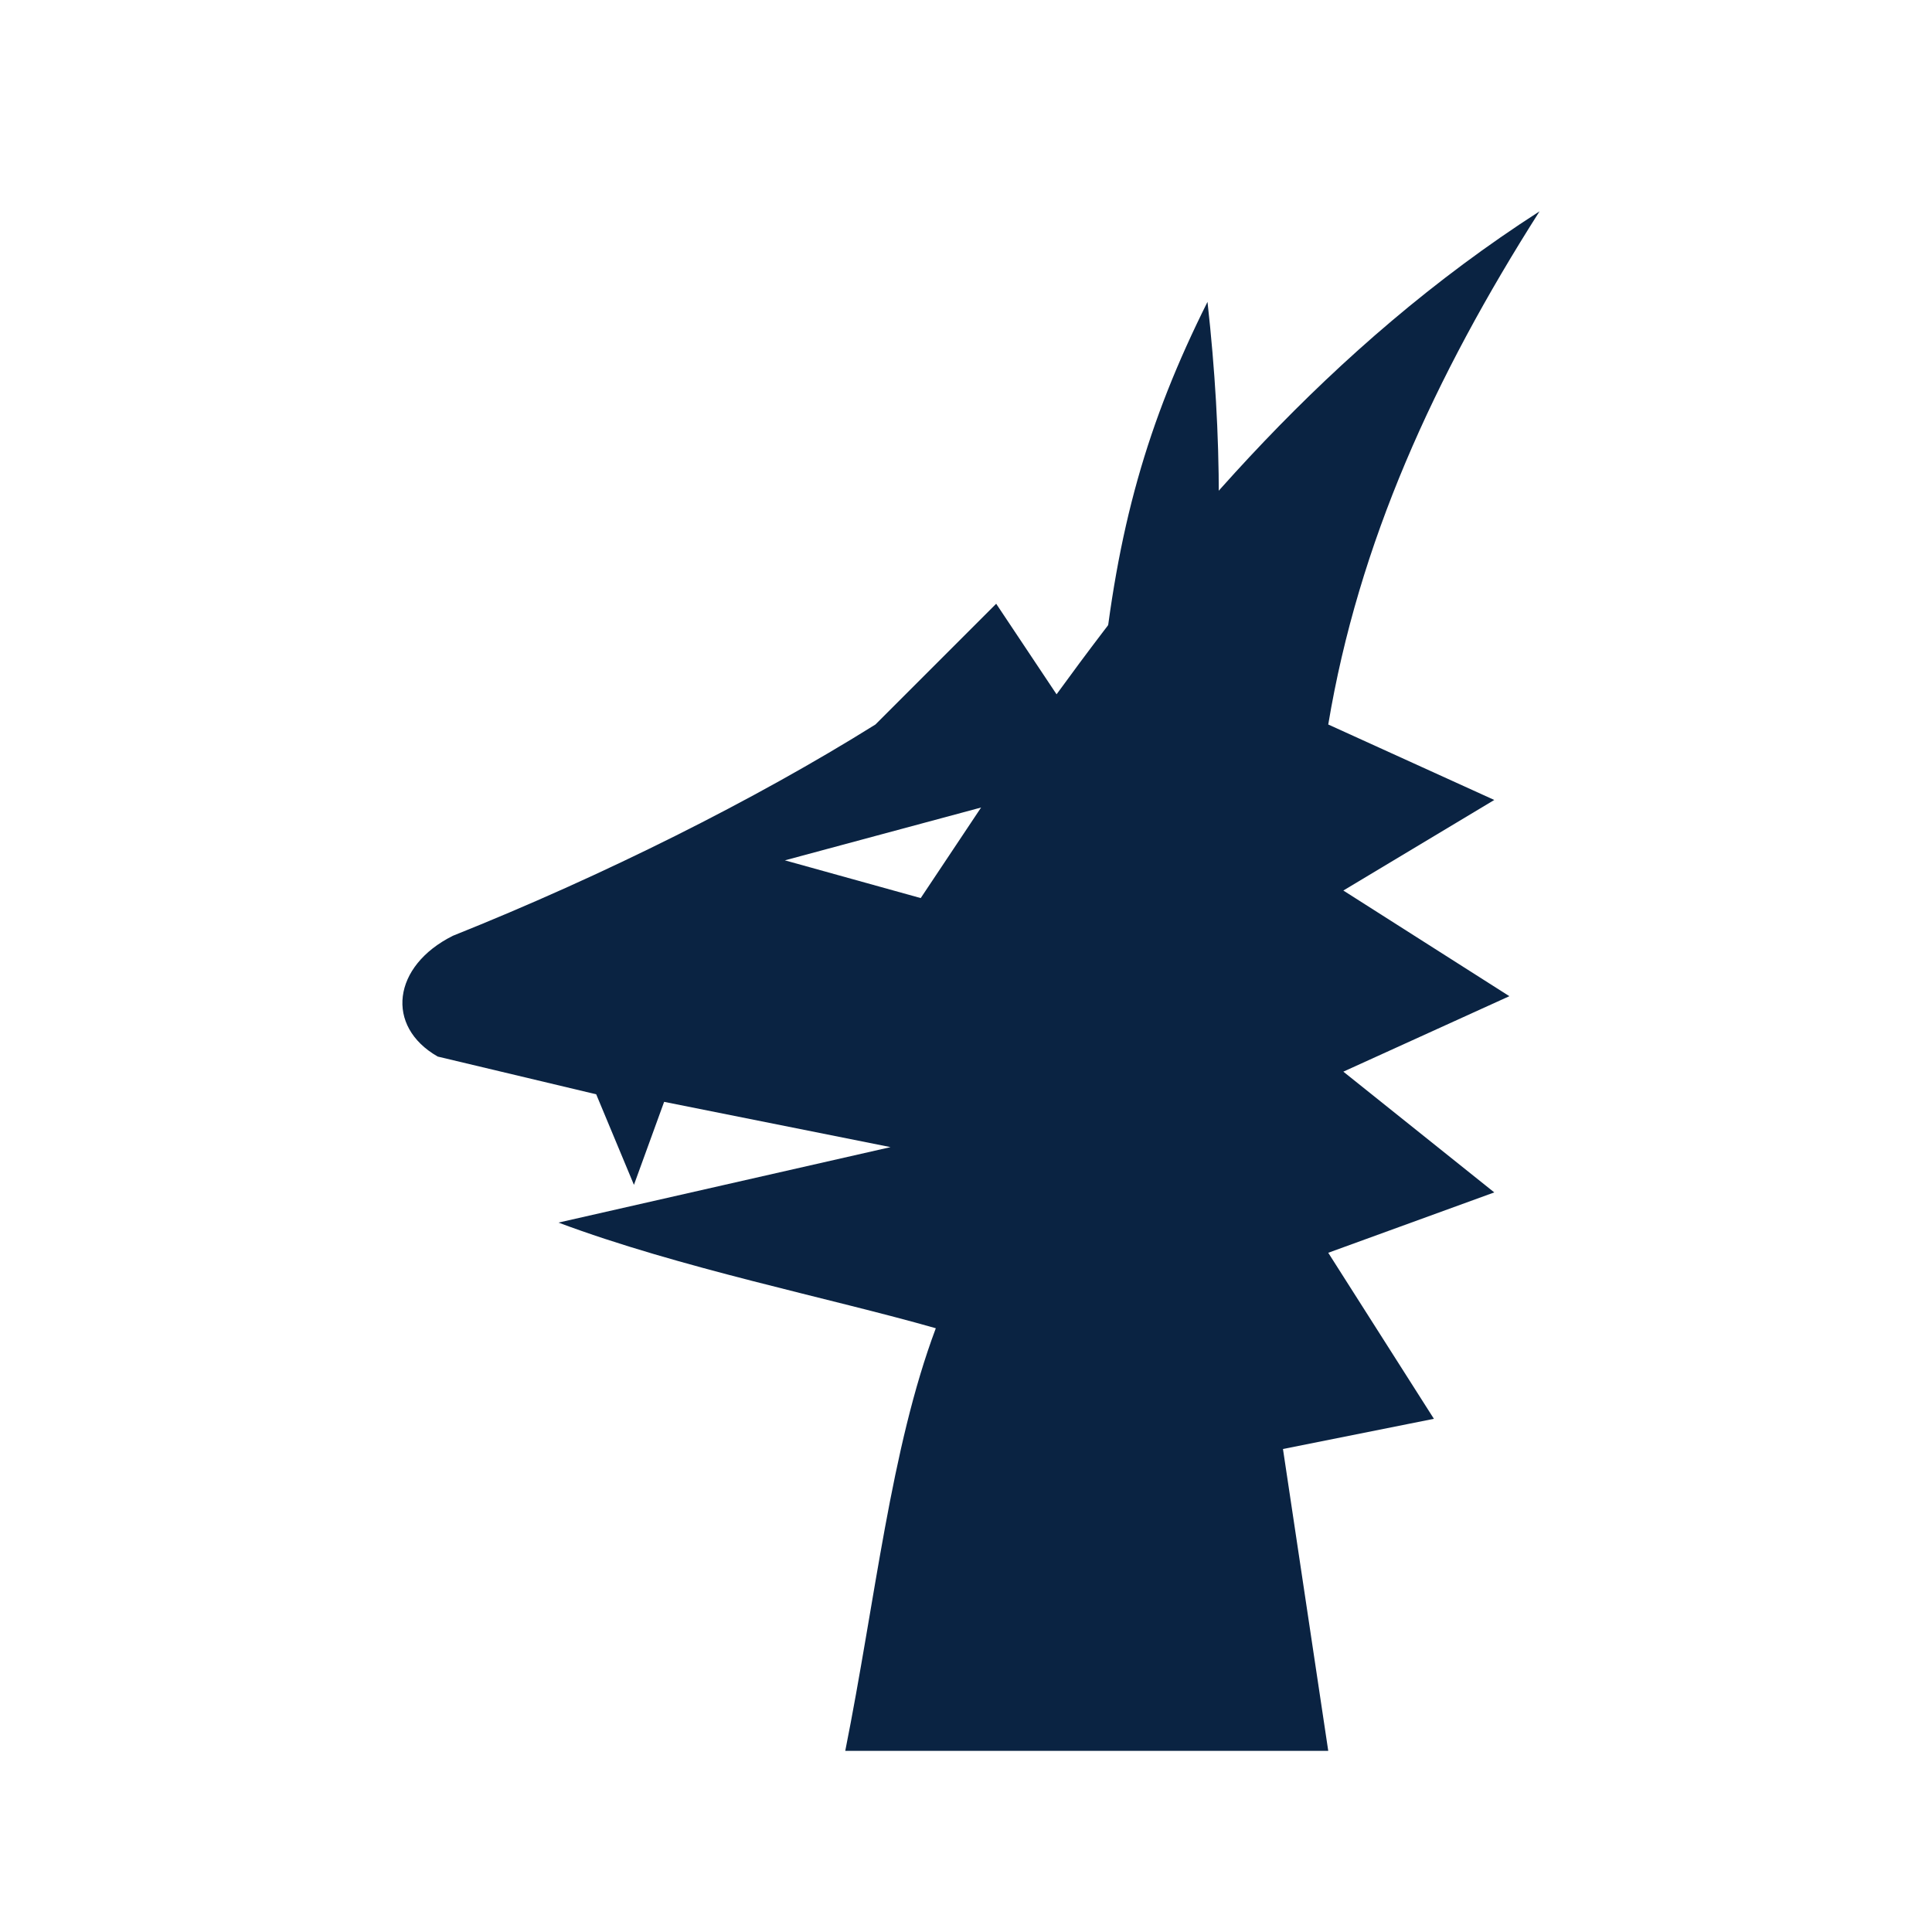
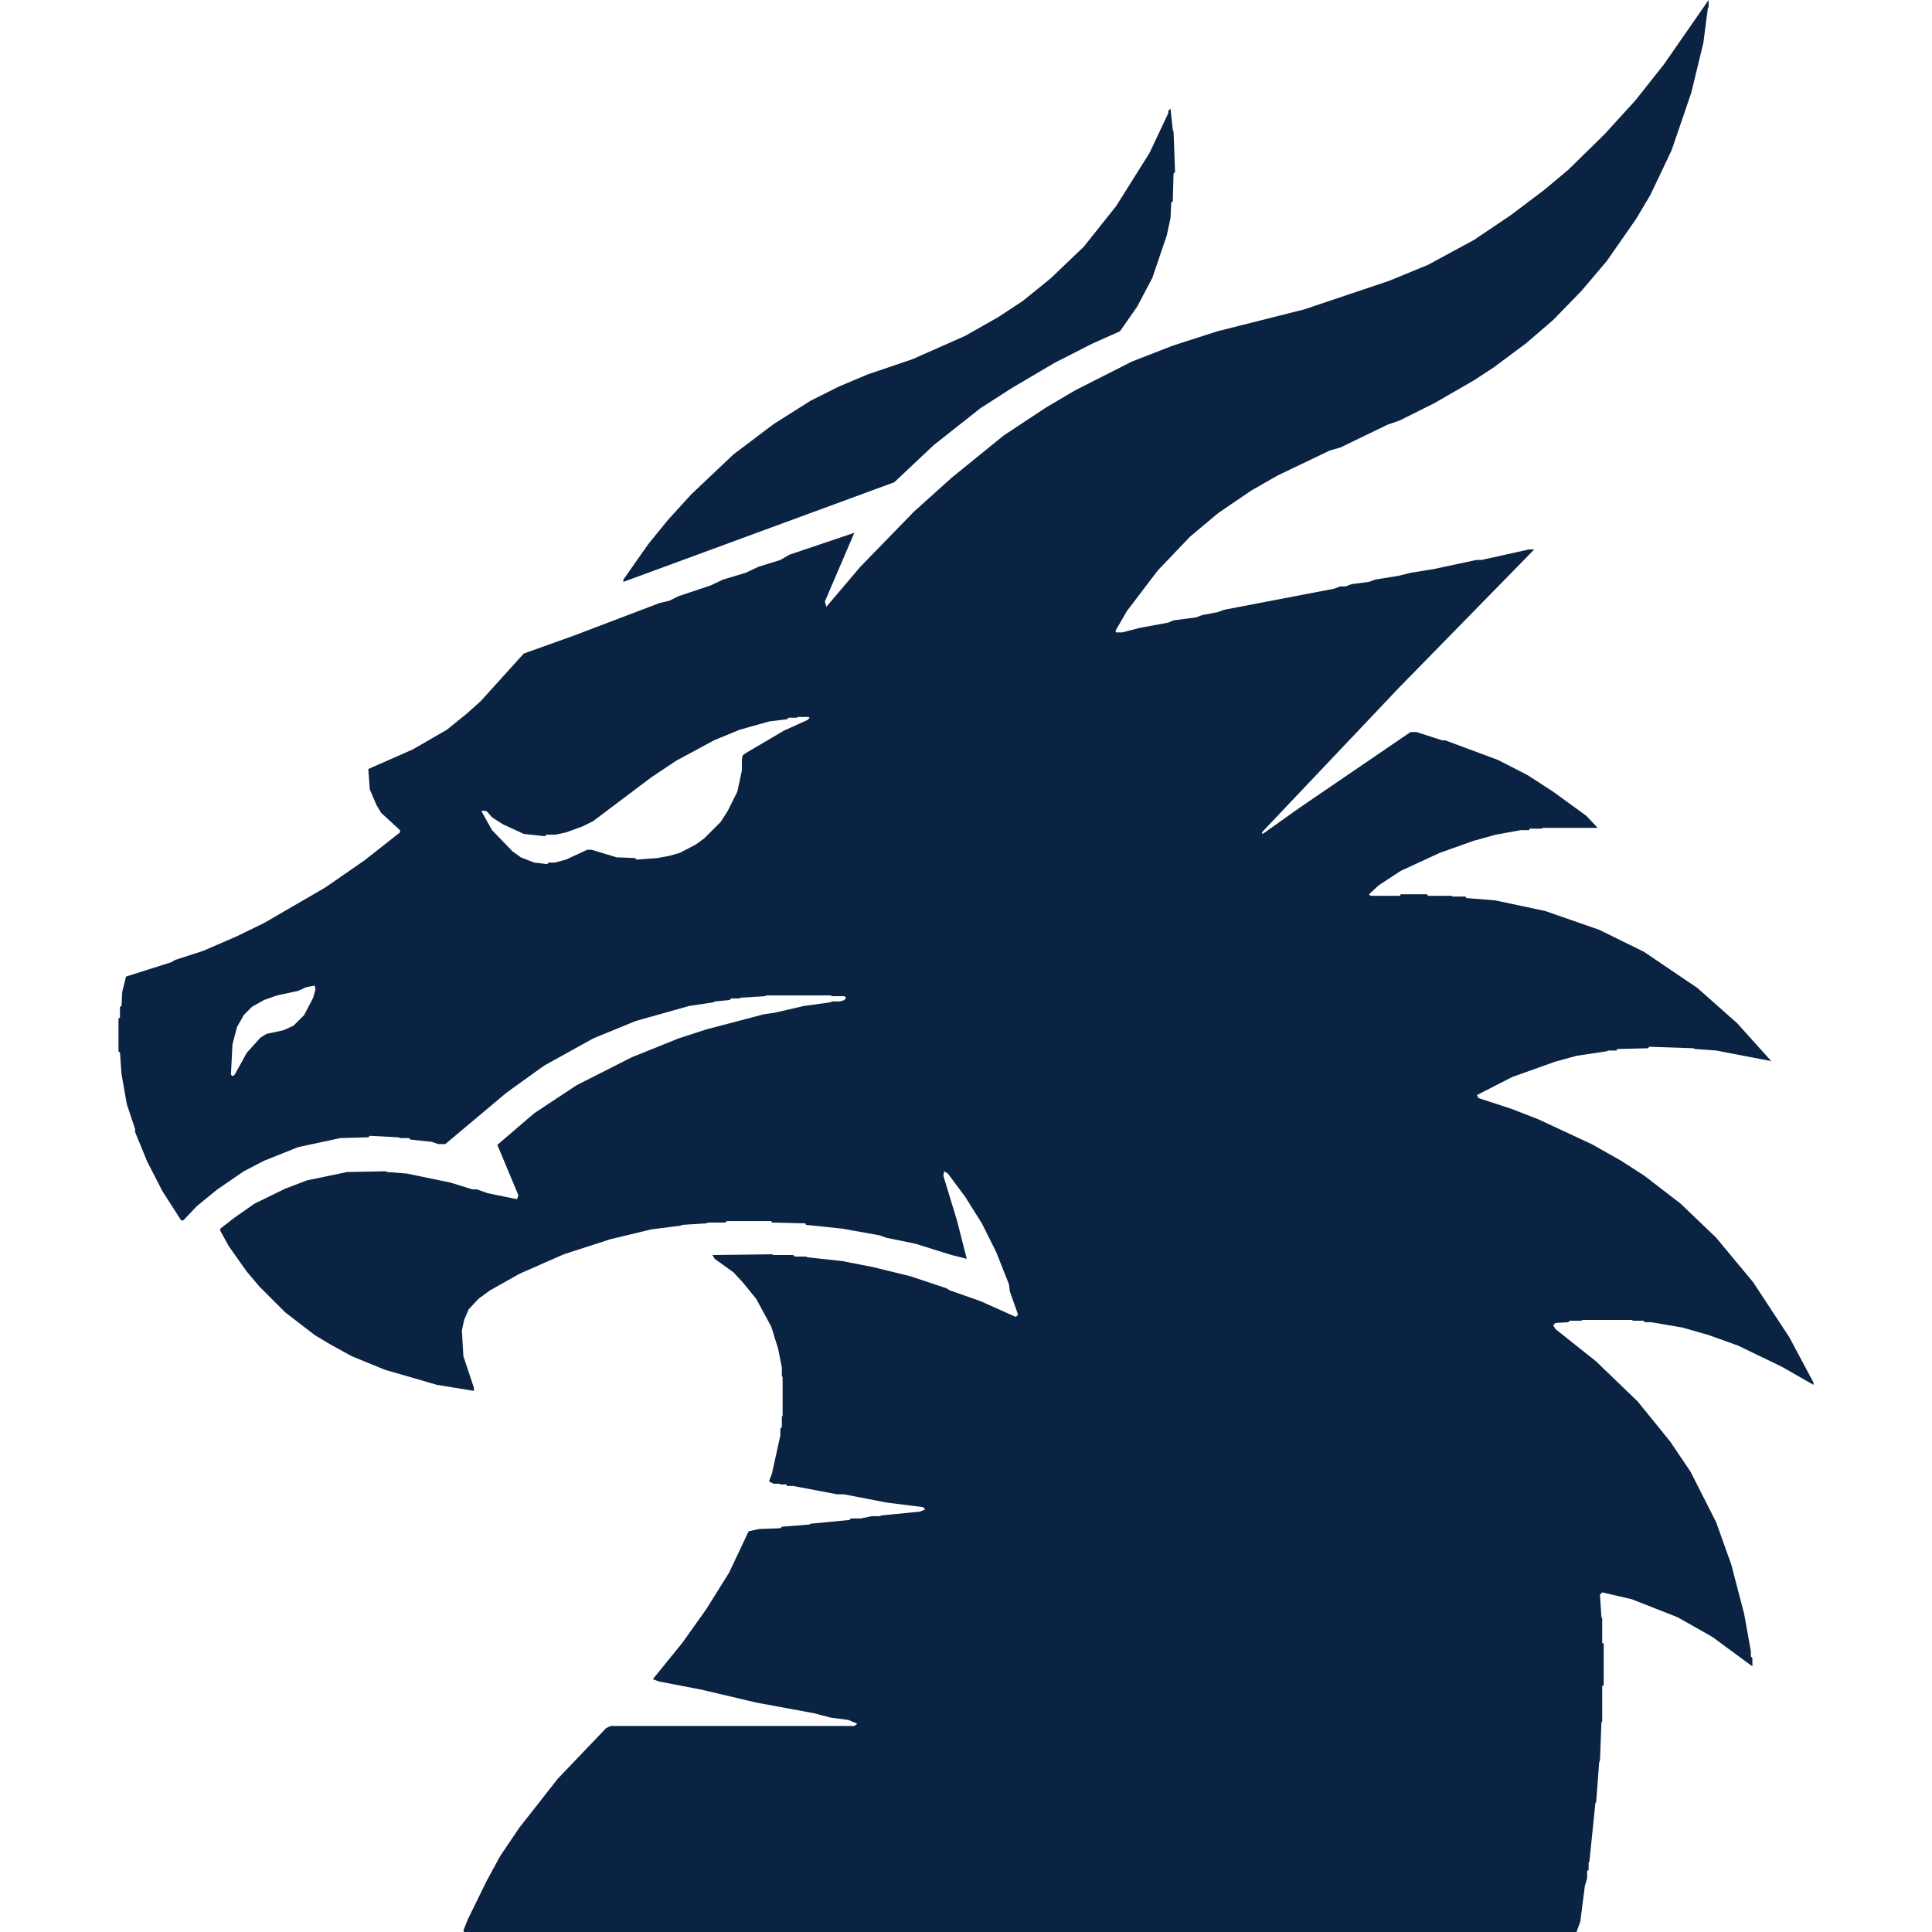
<svg xmlns="http://www.w3.org/2000/svg" viewBox="0 0 256 256">
  <g fill="#0A2342">
-     <path d="M146 90 C148 70 152 56 160 40 C162 58 162 74 160 92 Z" />
-     <path fill-rule="evenodd" d="M140 92 C156 70 176 46 204 28 C190 50 180 72 176 96 L198 106 L178 118 L200 132 L178 142 L198 158 L176 166 L190 188 L170 192 L176 232 L112 232 C116 212 118 192 124 176 C110 172 90 168 74 162 L118 152 L88 146 L84 157 L79 145 L58 140 C51 136 52 128 60 124 C80 116 100 106 116 96 L132 80 Z M104 114 L130 107 L122 119 Z" />
+     <path fill-rule="evenodd" d="M155.1 14.4 L154.8 14.7 L154.8 15.0 L152.3 20.3 L147.9 27.3 L143.6 32.7 L139.2 36.9 L135.5 39.9 L132.3 42.0 L127.9 44.5 L120.9 47.6 L115.0 49.6 L111.2 51.2 L107.4 53.1 L102.5 56.2 L97.2 60.2 L91.6 65.5 L88.5 68.9 L85.9 72.1 L82.6 76.8 L82.6 77.1 L118.5 63.9 L123.7 59.0 L129.9 54.1 L134.1 51.4 L139.7 48.1 L144.8 45.5 L148.4 43.9 L150.7 40.6 L152.7 36.8 L154.6 31.2 L155.1 28.9 L155.2 26.8 L155.4 26.7 L155.5 23.0 L155.7 22.8 L155.5 17.4 L155.4 17.2ZM226.4 0.0 L220.5 8.5 L216.7 13.3 L212.6 17.8 L207.8 22.5 L204.7 25.1 L200.2 28.5 L195.3 31.8 L189.2 35.1 L184.1 37.2 L172.8 41.0 L161.3 43.9 L155.4 45.8 L150.0 47.9 L142.5 51.7 L138.6 54.0 L133.0 57.7 L126.1 63.3 L121.1 67.8 L114.0 75.1 L109.5 80.4 L109.3 79.7 L113.2 70.6 L104.6 73.5 L103.4 74.2 L100.5 75.1 L98.8 75.9 L95.8 76.8 L94.1 77.6 L89.9 79.0 L88.7 79.6 L87.4 79.9 L76.1 84.2 L69.4 86.6 L63.7 92.9 L61.8 94.6 L59.2 96.7 L54.7 99.3 L48.8 101.9 L49.0 104.6 L49.9 106.7 L50.5 107.7 L53.0 110.0 L53.0 110.3 L48.3 114.0 L43.1 117.6 L35.0 122.3 L31.3 124.1 L26.9 126.0 L23.2 127.2 L22.7 127.5 L16.7 129.4 L16.2 131.4 L16.1 133.3 L15.9 133.4 L15.9 134.8 L15.7 135.0 L15.7 139.3 L15.9 139.5 L16.1 142.3 L16.8 146.3 L17.9 149.6 L17.9 150.0 L19.5 153.9 L21.5 157.8 L24.0 161.7 L24.3 161.7 L26.1 159.8 L28.8 157.6 L32.3 155.2 L35.0 153.8 L39.5 152.0 L45.1 150.8 L48.8 150.7 L49.0 150.5 L52.8 150.7 L53.0 150.8 L54.2 150.8 L54.4 151.0 L57.2 151.3 L58.1 151.6 L59.0 151.6 L67.1 144.8 L72.1 141.2 L78.6 137.6 L84.2 135.3 L91.3 133.3 L94.6 132.8 L94.7 132.7 L96.7 132.5 L96.9 132.3 L98.0 132.3 L98.1 132.2 L101.4 132.0 L101.5 131.9 L110.1 131.9 L110.2 132.0 L111.9 132.0 L112.1 132.2 L111.9 132.5 L111.3 132.7 L110.2 132.7 L110.1 132.8 L106.5 133.3 L102.6 134.2 L101.2 134.4 L93.6 136.4 L89.9 137.6 L83.7 140.1 L76.4 143.8 L70.8 147.5 L65.9 151.7 L68.7 158.4 L68.5 158.9 L64.6 158.1 L63.2 157.6 L62.6 157.6 L59.7 156.7 L53.9 155.5 L51.3 155.3 L51.1 155.2 L46.0 155.3 L40.7 156.4 L37.8 157.5 L33.7 159.5 L31.0 161.4 L29.2 162.8 L29.2 163.1 L30.3 165.1 L32.7 168.5 L34.4 170.5 L37.8 173.9 L41.7 176.9 L43.7 178.1 L46.6 179.7 L51.0 181.5 L57.9 183.5 L62.8 184.3 L62.8 183.9 L61.4 179.7 L61.2 176.3 L61.5 174.9 L62.1 173.5 L63.4 172.1 L64.9 171.0 L68.8 168.8 L74.7 166.2 L80.9 164.2 L86.3 162.9 L90.2 162.4 L90.4 162.3 L93.6 162.1 L93.8 162.0 L96.1 162.0 L96.3 161.8 L102.2 161.8 L102.3 162.0 L106.7 162.1 L106.8 162.3 L111.6 162.8 L116.6 163.7 L117.4 164.0 L121.3 164.8 L126.1 166.3 L128.1 166.8 L126.8 161.7 L125.0 155.8 L125.1 155.2 L125.6 155.5 L127.9 158.6 L130.1 162.1 L132.0 165.9 L133.7 170.2 L133.8 171.1 L134.9 174.2 L134.6 174.5 L129.9 172.4 L125.9 171.0 L125.4 170.7 L120.6 169.1 L115.7 167.9 L111.6 167.1 L107.0 166.6 L106.8 166.5 L105.3 166.5 L105.1 166.3 L102.5 166.3 L102.3 166.2 L94.4 166.3 L94.7 166.8 L97.2 168.6 L98.4 169.9 L100.2 172.1 L102.2 175.8 L103.1 178.7 L103.6 181.2 L103.6 182.3 L103.7 182.5 L103.7 187.6 L103.6 187.7 L103.6 189.1 L103.4 189.3 L103.4 190.2 L102.3 195.2 L101.9 196.3 L102.5 196.6 L103.3 196.6 L103.4 196.7 L104.2 196.7 L104.3 196.9 L105.1 196.9 L110.9 198.0 L111.8 198.0 L117.5 199.1 L122.3 199.7 L122.6 200.0 L121.9 200.3 L116.8 200.8 L116.6 200.9 L115.5 200.9 L114.1 201.2 L112.7 201.2 L112.6 201.4 L107.4 201.9 L107.3 202.0 L103.6 202.3 L103.4 202.5 L100.6 202.6 L99.2 202.9 L96.6 208.4 L93.6 213.2 L90.4 217.7 L86.5 222.5 L87.3 222.8 L93.0 223.9 L100.2 225.6 L107.8 227.0 L110.1 227.6 L112.4 227.9 L113.6 228.4 L113.2 228.7 L80.9 228.7 L80.3 229.0 L73.9 235.7 L68.8 242.2 L66.3 245.9 L64.5 249.2 L62.0 254.3 L61.4 255.8 L61.5 256.0 L208.9 256.0 L209.4 254.6 L210.0 249.9 L210.3 248.9 L210.3 247.9 L210.5 247.8 L210.5 246.8 L210.6 246.7 L211.4 238.9 L211.5 238.8 L211.9 233.5 L212.0 233.3 L212.2 228.2 L212.3 228.1 L212.3 223.4 L212.5 223.3 L212.5 217.8 L212.3 217.7 L212.3 214.4 L212.2 214.3 L212.0 211.3 L212.3 211.0 L216.2 211.9 L222.3 214.3 L226.9 216.9 L232.2 220.8 L232.2 219.7 L232.0 219.5 L232.0 218.8 L231.1 213.8 L229.4 207.3 L227.4 201.7 L224.0 195.0 L221.3 191.0 L217.0 185.7 L211.5 180.4 L206.1 176.1 L205.8 175.6 L206.1 175.3 L207.8 175.2 L208.0 175.0 L209.5 175.0 L209.7 174.9 L216.2 174.9 L216.4 175.0 L217.8 175.0 L217.9 175.2 L218.8 175.2 L222.9 175.9 L226.4 176.9 L230.3 178.3 L236.1 181.1 L240.3 183.5 L240.3 183.2 L237.1 177.2 L232.3 169.9 L227.4 164.0 L222.7 159.5 L217.9 155.8 L214.8 153.8 L210.9 151.6 L203.8 148.3 L200.2 146.9 L195.9 145.5 L195.7 145.1 L200.4 142.7 L206.0 140.7 L208.9 139.9 L212.9 139.3 L213.1 139.2 L214.2 139.2 L214.3 139.0 L218.4 138.9 L218.5 138.7 L224.4 138.9 L224.6 139.0 L227.4 139.2 L234.7 140.6 L230.2 135.6 L224.9 130.9 L217.8 126.1 L211.9 123.2 L204.7 120.7 L198.1 119.3 L194.3 119.0 L194.2 118.8 L192.5 118.8 L192.3 118.7 L189.2 118.7 L189.1 118.5 L185.6 118.5 L185.5 118.7 L181.6 118.7 L181.4 118.5 L182.7 117.3 L185.6 115.4 L190.8 113.0 L195.3 111.4 L198.2 110.6 L201.5 110.0 L202.6 110.0 L202.7 109.8 L204.3 109.8 L204.4 109.7 L211.7 109.7 L210.2 108.1 L205.8 104.9 L202.4 102.7 L198.5 100.7 L191.5 98.1 L191.1 98.1 L187.7 97.0 L186.9 97.0 L172.1 107.1 L167.6 110.3 L167.3 110.5 L167.2 110.3 L185.3 91.2 L203.3 72.8 L202.6 72.8 L196.3 74.2 L195.6 74.2 L190.0 75.4 L186.9 75.9 L185.3 76.3 L182.2 76.8 L181.4 77.1 L179.1 77.4 L178.3 77.7 L177.6 77.7 L176.8 78.0 L162.2 80.8 L161.4 81.1 L159.3 81.5 L158.5 81.8 L155.5 82.2 L154.8 82.5 L151.0 83.2 L148.7 83.8 L147.9 83.8 L147.8 83.6 L149.3 81.0 L153.4 75.6 L157.7 71.1 L161.4 68.0 L165.8 65.0 L169.3 63.0 L176.2 59.7 L177.6 59.3 L183.8 56.3 L185.5 55.7 L190.1 53.4 L195.3 50.4 L197.9 48.7 L202.2 45.5 L205.8 42.4 L209.5 38.6 L212.9 34.6 L216.8 29.0 L218.7 25.8 L221.5 19.9 L224.1 12.3 L225.7 5.7 L226.3 1.1 L226.4 0.9ZM41.7 130.6 L41.8 131.1 L41.5 132.2 L40.3 134.5 L38.9 135.9 L37.6 136.5 L35.3 137.0 L34.5 137.5 L32.7 139.5 L31.1 142.4 L30.8 142.6 L30.6 142.4 L30.8 138.4 L31.4 136.1 L32.3 134.5 L33.4 133.4 L35.0 132.5 L36.7 131.9 L39.5 131.3 L40.6 130.8ZM107.3 95.1 L107.0 95.4 L103.9 96.8 L98.8 99.8 L98.4 100.1 L98.3 100.7 L98.3 102.1 L97.7 104.9 L96.4 107.5 L95.5 108.9 L93.3 111.1 L92.2 111.9 L90.1 113.0 L88.7 113.4 L87.1 113.7 L84.3 113.9 L84.2 113.7 L81.7 113.6 L78.4 112.6 L77.8 112.6 L75.0 113.9 L73.5 114.3 L72.7 114.3 L72.5 114.5 L70.8 114.3 L69.0 113.6 L67.9 112.8 L65.2 110.0 L63.8 107.5 L64.0 107.4 L64.5 107.5 L65.2 108.3 L66.6 109.2 L69.4 110.5 L72.2 110.8 L72.4 110.6 L73.6 110.6 L75.0 110.3 L77.2 109.5 L78.6 108.8 L86.3 103.0 L89.6 100.8 L94.6 98.1 L98.0 96.7 L101.9 95.6 L104.3 95.3 L104.5 95.1 L105.6 95.1 L105.7 95.0 L107.1 95.0Z" />
  </g>
</svg>
